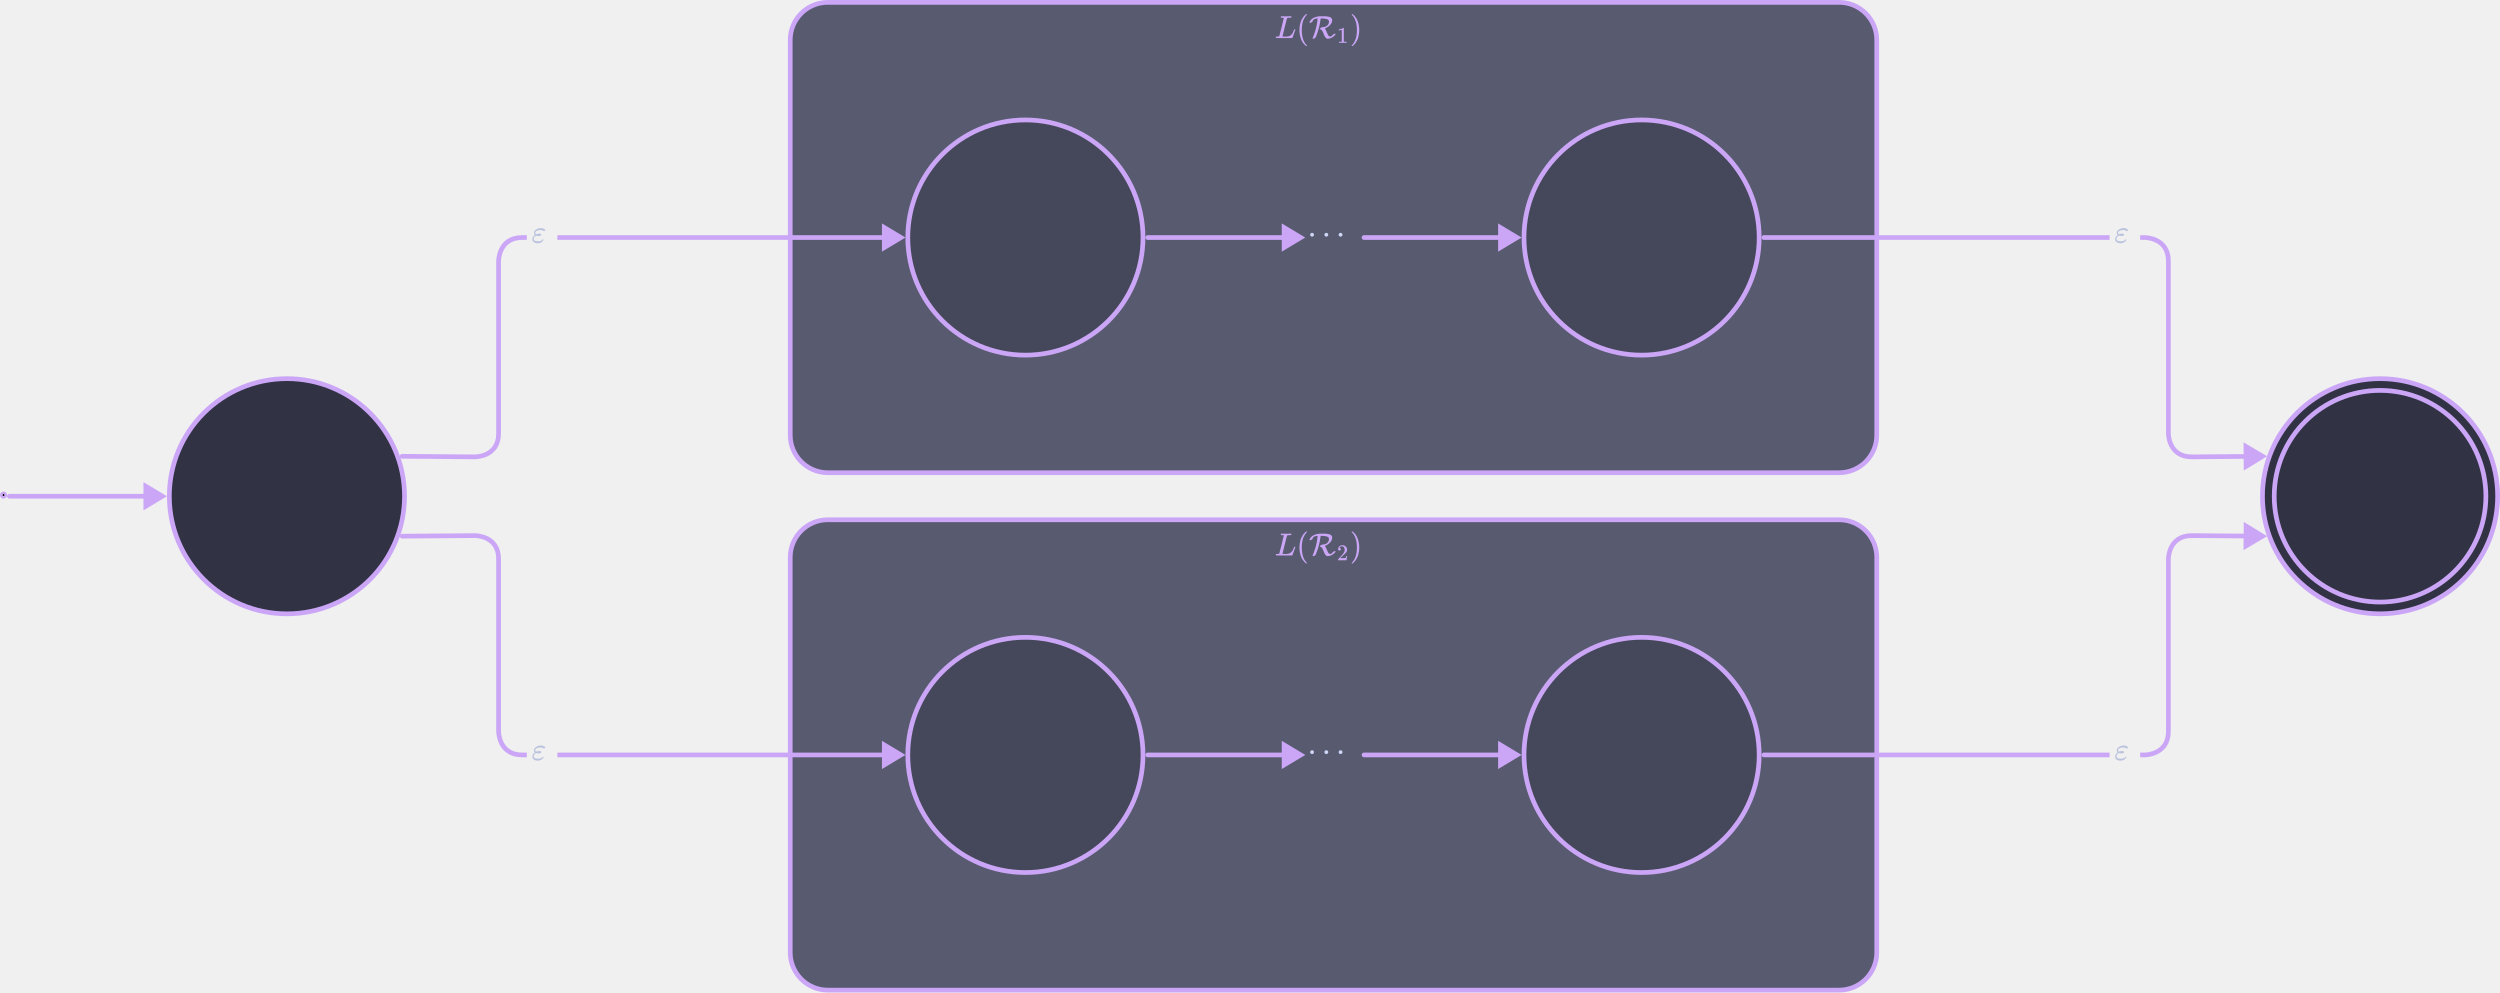
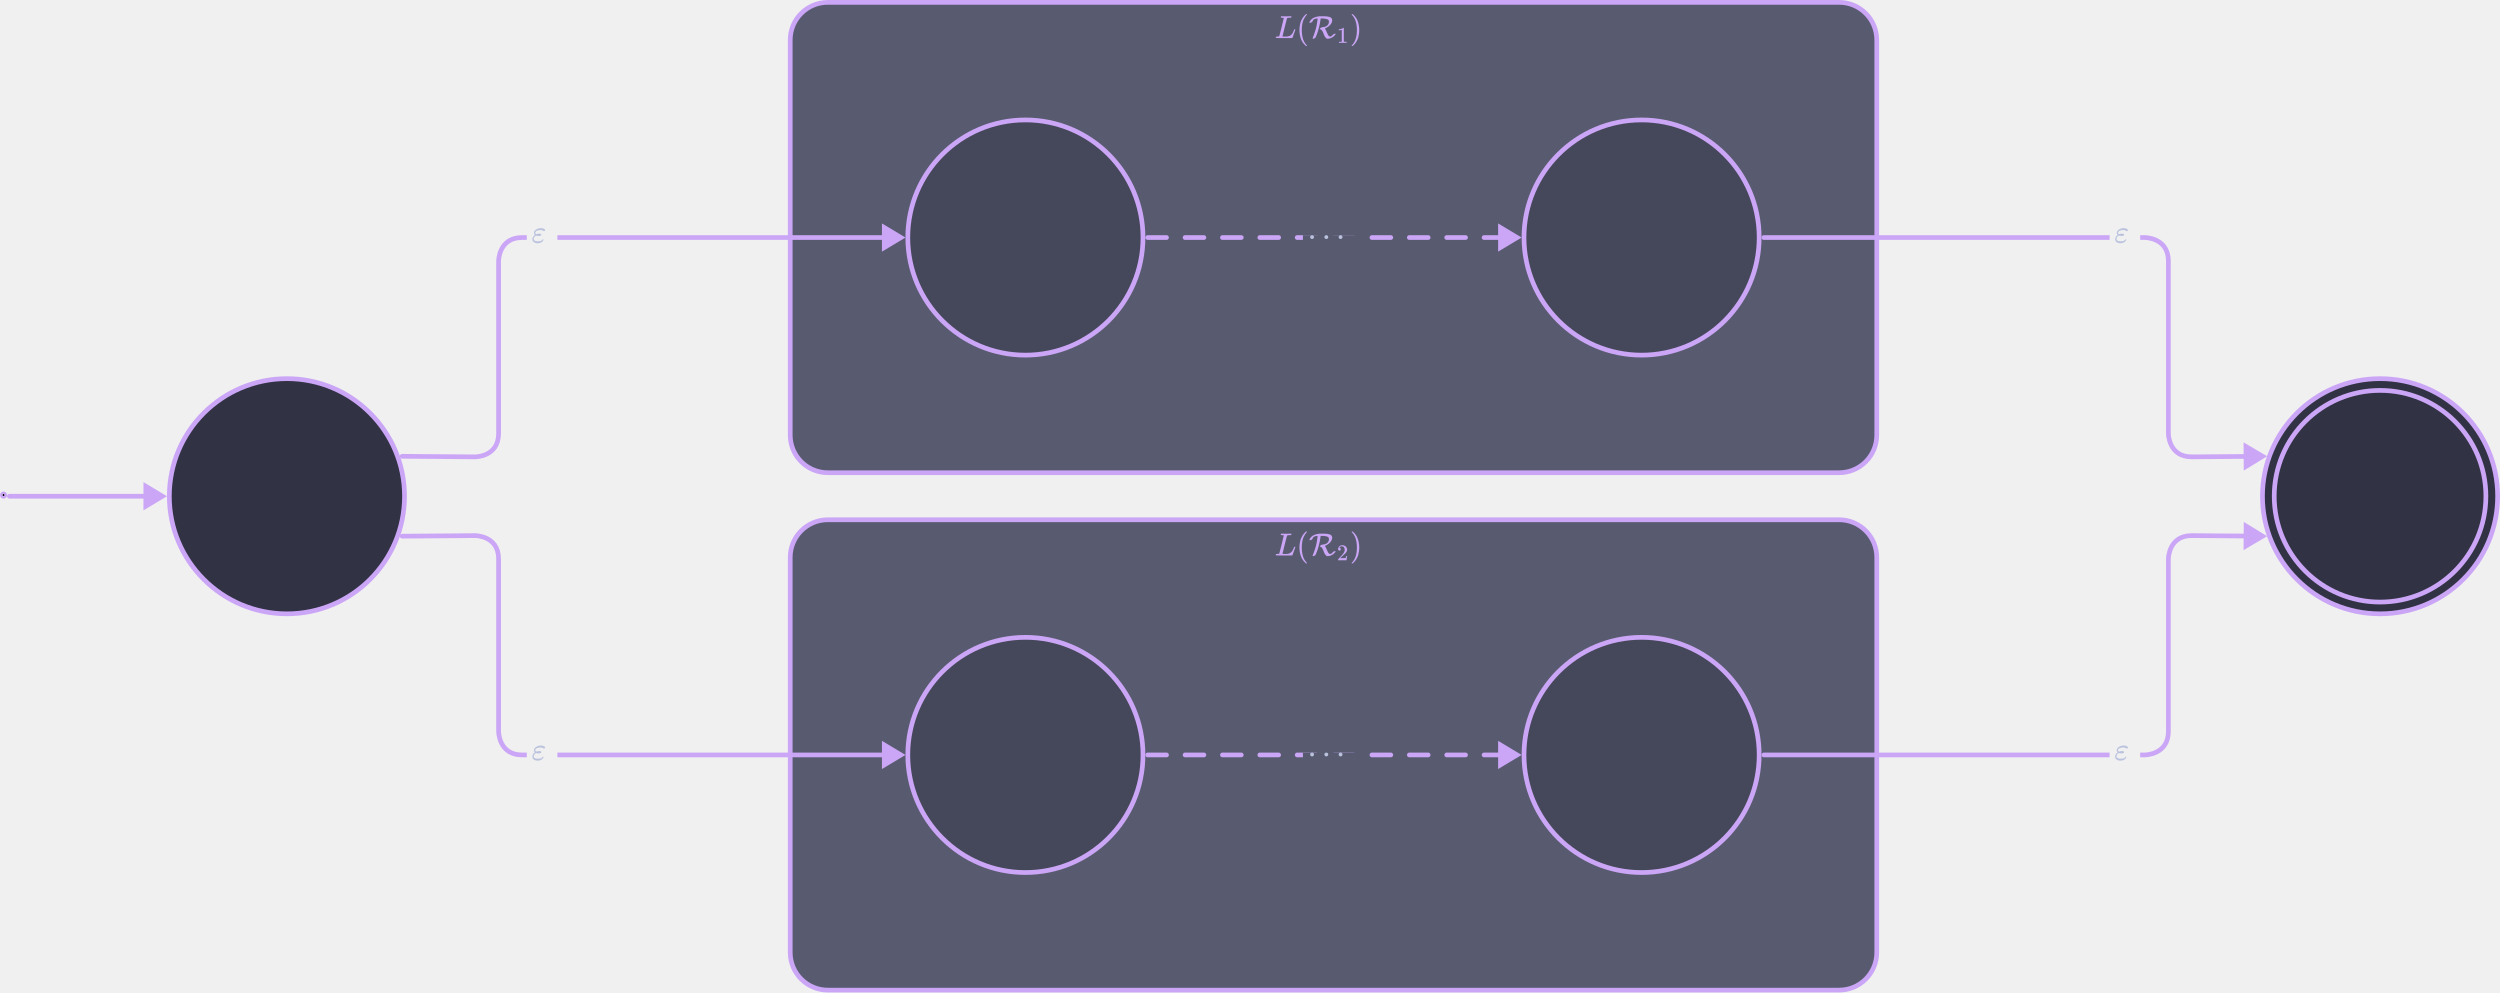
<svg xmlns="http://www.w3.org/2000/svg" data-d2-version="v0.9.0" preserveAspectRatio="xMinYMin meet" viewBox="0 0 1063 422" width="1063" height="422">
-   <svg class="d2-4286779752 d2-svg" width="1063" height="422" viewBox="11 11 1063 422">
+   <svg class="d2-1499929251 d2-svg" width="1063" height="422" viewBox="11 11 1063 422">
    <style type="text/css" />
    <style type="text/css">.shape {
  shape-rendering: geometricPrecision;
  stroke-linejoin: round;
}
.connection {
  stroke-linecap: round;
  stroke-linejoin: round;
}
.blend {
  mix-blend-mode: multiply;
  opacity: 0.5;
}

- 		.d2-4286779752 .fill-N7{fill:#1E1E2E;}
- 		.d2-4286779752 .fill-B1{fill:#CBA6f7;}
- 		.d2-4286779752 .fill-B4{fill:#585B70;}
- 		.d2-4286779752 .fill-B5{fill:#45475A;}
- 		.d2-4286779752 .fill-B6{fill:#313244;}
- 		.d2-4286779752 .stroke-B1{stroke:#CBA6f7;}
- 		.d2-4286779752 .stroke-B2{stroke:#CBA6f7;}
- 		.d2-4286779752 .color-N1{color:#CDD6F4;}
- 		.d2-4286779752 .color-N2{color:#BAC2DE;}
- 		.d2-4286779752 .color-B1{color:#CBA6f7;}.appendix text.text{fill:#CDD6F4}.md{--color-fg-default:#CDD6F4;--color-fg-muted:#BAC2DE;--color-fg-subtle:#A6ADC8;--color-canvas-default:#1E1E2E;--color-canvas-subtle:#313244;--color-border-default:#CBA6f7;--color-border-muted:#CBA6f7;--color-neutral-muted:#313244;--color-accent-fg:#CBA6f7;--color-accent-emphasis:#CBA6f7;--color-attention-subtle:#BAC2DE;--color-danger-fg:red;}.light-code{display: none}.dark-code{display: block}</style>
+ 		.d2-1499929251 .fill-N7{fill:#1E1E2E;}
+ 		.d2-1499929251 .fill-B1{fill:#CBA6f7;}
+ 		.d2-1499929251 .fill-B2{fill:#CBA6f7;}
+ 		.d2-1499929251 .fill-B4{fill:#585B70;}
+ 		.d2-1499929251 .fill-B5{fill:#45475A;}
+ 		.d2-1499929251 .fill-B6{fill:#313244;}
+ 		.d2-1499929251 .stroke-B1{stroke:#CBA6f7;}
+ 		.d2-1499929251 .stroke-B2{stroke:#CBA6f7;}
+ 		.d2-1499929251 .color-N2{color:#BAC2DE;}
+ 		.d2-1499929251 .color-B1{color:#CBA6f7;}.appendix text.text{fill:#CDD6F4}.md{--color-fg-default:#CDD6F4;--color-fg-muted:#BAC2DE;--color-fg-subtle:#A6ADC8;--color-canvas-default:#1E1E2E;--color-canvas-subtle:#313244;--color-border-default:#CBA6f7;--color-border-muted:#CBA6f7;--color-neutral-muted:#313244;--color-accent-fg:#CBA6f7;--color-accent-emphasis:#CBA6f7;--color-attention-subtle:#BAC2DE;--color-danger-fg:red;}.light-code{display: none}.dark-code{display: block}</style>
    <g class="c3RhcnQ=">
      <g class="shape">
        <ellipse rx="0.5" ry="0.5" cx="12.5" cy="221.5" stroke="#CBA6f7" fill="black" class="shape stroke-B1" style="stroke-width:2;" />
      </g>
    </g>
    <g class="cTA=">
      <g class="shape">
        <ellipse rx="50" ry="50" cx="133" cy="222" stroke="#CBA6f7" fill="#313244" class="shape stroke-B1 fill-B6" style="stroke-width:2;" />
      </g>
    </g>
    <g class="bHIx">
      <g class="shape">
        <rect x="347" y="12" width="462" height="200" rx="16" stroke="#CBA6f7" fill="#585B70" class=" stroke-B1 fill-B4" style="stroke-width:2;" />
      </g>
      <g transform="translate(553 17)" color="#CBA6f7" class=" color-B1">
        <svg style="vertical-align: -0.566ex;" width="6.207ex" height="2.262ex" role="img" focusable="false" viewBox="0 -750 2743.6 1000">
          <g stroke="currentColor" fill="currentColor" stroke-width="0" transform="scale(1,-1)">
            <g data-mml-node="math">
              <g data-mml-node="mi">
                <path data-c="1D43F" d="M228 637Q194 637 192 641Q191 643 191 649Q191 673 202 682Q204 683 217 683Q271 680 344 680Q485 680 506 683H518Q524 677 524 674T522 656Q517 641 513 637H475Q406 636 394 628Q387 624 380 600T313 336Q297 271 279 198T252 88L243 52Q243 48 252 48T311 46H328Q360 46 379 47T428 54T478 72T522 106T564 161Q580 191 594 228T611 270Q616 273 628 273H641Q647 264 647 262T627 203T583 83T557 9Q555 4 553 3T537 0T494 -1Q483 -1 418 -1T294 0H116Q32 0 32 10Q32 17 34 24Q39 43 44 45Q48 46 59 46H65Q92 46 125 49Q139 52 144 61Q147 65 216 339T285 628Q285 635 228 637Z" />
              </g>
              <g data-mml-node="mo" transform="translate(681,0)">
                <path data-c="28" d="M94 250Q94 319 104 381T127 488T164 576T202 643T244 695T277 729T302 750H315H319Q333 750 333 741Q333 738 316 720T275 667T226 581T184 443T167 250T184 58T225 -81T274 -167T316 -220T333 -241Q333 -250 318 -250H315H302L274 -226Q180 -141 137 -14T94 250Z" />
              </g>
              <g data-mml-node="msub" transform="translate(1070,0)">
                <g data-mml-node="TeXAtom" data-mjx-texclass="ORD">
                  <g data-mml-node="mi">
                    <path data-c="52" d="M37 475Q19 475 19 487Q19 503 35 530T83 589T180 647T327 682H374Q387 682 417 682T464 683Q519 683 559 679T642 663T708 625T731 557Q731 481 668 411T504 300Q506 296 512 286T528 257T553 202Q594 105 611 82Q635 47 665 47Q708 47 742 93Q758 113 786 128Q804 136 819 137Q837 137 837 125Q837 115 818 92T767 43T687 -2T589 -22Q549 -22 517 22T467 120T422 221T362 273Q346 273 346 287Q348 301 373 320T436 342Q437 342 446 343T462 345T481 348T504 353T527 362T553 375T577 393Q598 412 614 443T630 511Q630 545 613 566T541 600T393 614Q370 614 370 613L366 584Q349 446 311 307T243 96L213 25Q205 8 179 -7T132 -22Q125 -22 120 -18T117 -8Q117 -5 130 26T163 113T205 239T246 408T274 606V614Q273 614 259 613T231 609T198 602T163 588Q131 572 113 518Q102 502 80 490T37 475Z" />
                  </g>
                </g>
                <g data-mml-node="mn" transform="translate(881,-150) scale(0.707)">
                  <path data-c="31" d="M213 578L200 573Q186 568 160 563T102 556H83V602H102Q149 604 189 617T245 641T273 663Q275 666 285 666Q294 666 302 660V361L303 61Q310 54 315 52T339 48T401 46H427V0H416Q395 3 257 3Q121 3 100 0H88V46H114Q136 46 152 46T177 47T193 50T201 52T207 57T213 61V578Z" />
                </g>
              </g>
              <g data-mml-node="mo" transform="translate(2354.6,0)">
                <path data-c="29" d="M60 749L64 750Q69 750 74 750H86L114 726Q208 641 251 514T294 250Q294 182 284 119T261 12T224 -76T186 -143T145 -194T113 -227T90 -246Q87 -249 86 -250H74Q66 -250 63 -250T58 -247T55 -238Q56 -237 66 -225Q221 -64 221 250T66 725Q56 737 55 738Q55 746 60 749Z" />
              </g>
            </g>
          </g>
        </svg>
      </g>
    </g>
    <g class="bHIy">
      <g class="shape">
        <rect x="347" y="232" width="462" height="200" rx="16" stroke="#CBA6f7" fill="#585B70" class=" stroke-B1 fill-B4" style="stroke-width:2;" />
      </g>
      <g transform="translate(553 237)" color="#CBA6f7" class=" color-B1">
        <svg style="vertical-align: -0.566ex;" width="6.207ex" height="2.262ex" role="img" focusable="false" viewBox="0 -750 2743.6 1000">
          <g stroke="currentColor" fill="currentColor" stroke-width="0" transform="scale(1,-1)">
            <g data-mml-node="math">
              <g data-mml-node="mi">
                <path data-c="1D43F" d="M228 637Q194 637 192 641Q191 643 191 649Q191 673 202 682Q204 683 217 683Q271 680 344 680Q485 680 506 683H518Q524 677 524 674T522 656Q517 641 513 637H475Q406 636 394 628Q387 624 380 600T313 336Q297 271 279 198T252 88L243 52Q243 48 252 48T311 46H328Q360 46 379 47T428 54T478 72T522 106T564 161Q580 191 594 228T611 270Q616 273 628 273H641Q647 264 647 262T627 203T583 83T557 9Q555 4 553 3T537 0T494 -1Q483 -1 418 -1T294 0H116Q32 0 32 10Q32 17 34 24Q39 43 44 45Q48 46 59 46H65Q92 46 125 49Q139 52 144 61Q147 65 216 339T285 628Q285 635 228 637Z" />
              </g>
              <g data-mml-node="mo" transform="translate(681,0)">
                <path data-c="28" d="M94 250Q94 319 104 381T127 488T164 576T202 643T244 695T277 729T302 750H315H319Q333 750 333 741Q333 738 316 720T275 667T226 581T184 443T167 250T184 58T225 -81T274 -167T316 -220T333 -241Q333 -250 318 -250H315H302L274 -226Q180 -141 137 -14T94 250Z" />
              </g>
              <g data-mml-node="msub" transform="translate(1070,0)">
                <g data-mml-node="TeXAtom" data-mjx-texclass="ORD">
                  <g data-mml-node="mi">
                    <path data-c="52" d="M37 475Q19 475 19 487Q19 503 35 530T83 589T180 647T327 682H374Q387 682 417 682T464 683Q519 683 559 679T642 663T708 625T731 557Q731 481 668 411T504 300Q506 296 512 286T528 257T553 202Q594 105 611 82Q635 47 665 47Q708 47 742 93Q758 113 786 128Q804 136 819 137Q837 137 837 125Q837 115 818 92T767 43T687 -2T589 -22Q549 -22 517 22T467 120T422 221T362 273Q346 273 346 287Q348 301 373 320T436 342Q437 342 446 343T462 345T481 348T504 353T527 362T553 375T577 393Q598 412 614 443T630 511Q630 545 613 566T541 600T393 614Q370 614 370 613L366 584Q349 446 311 307T243 96L213 25Q205 8 179 -7T132 -22Q125 -22 120 -18T117 -8Q117 -5 130 26T163 113T205 239T246 408T274 606V614Q273 614 259 613T231 609T198 602T163 588Q131 572 113 518Q102 502 80 490T37 475Z" />
                  </g>
                </g>
                <g data-mml-node="mn" transform="translate(881,-150) scale(0.707)">
                  <path data-c="32" d="M109 429Q82 429 66 447T50 491Q50 562 103 614T235 666Q326 666 387 610T449 465Q449 422 429 383T381 315T301 241Q265 210 201 149L142 93L218 92Q375 92 385 97Q392 99 409 186V189H449V186Q448 183 436 95T421 3V0H50V19V31Q50 38 56 46T86 81Q115 113 136 137Q145 147 170 174T204 211T233 244T261 278T284 308T305 340T320 369T333 401T340 431T343 464Q343 527 309 573T212 619Q179 619 154 602T119 569T109 550Q109 549 114 549Q132 549 151 535T170 489Q170 464 154 447T109 429Z" />
                </g>
              </g>
              <g data-mml-node="mo" transform="translate(2354.6,0)">
                <path data-c="29" d="M60 749L64 750Q69 750 74 750H86L114 726Q208 641 251 514T294 250Q294 182 284 119T261 12T224 -76T186 -143T145 -194T113 -227T90 -246Q87 -249 86 -250H74Q66 -250 63 -250T58 -247T55 -238Q56 -237 66 -225Q221 -64 221 250T66 725Q56 737 55 738Q55 746 60 749Z" />
              </g>
            </g>
          </g>
        </svg>
      </g>
    </g>
    <g class="cWY=">
      <g class="shape">
        <ellipse rx="50" ry="50" cx="1023" cy="222" stroke="#CBA6f7" fill="#313244" class="shape stroke-B1 fill-B6" style="stroke-width:2;" />
        <ellipse rx="45" ry="45" cx="1023" cy="222" stroke="#CBA6f7" fill="#313244" class="shape stroke-B1 fill-B6" style="stroke-width:2;" />
      </g>
    </g>
    <g class="bHIxLnEx">
      <g class="shape">
        <ellipse rx="50" ry="50" cx="447" cy="112" stroke="#CBA6f7" fill="#45475A" class="shape stroke-B1 fill-B5" style="stroke-width:2;" />
      </g>
    </g>
-     <g class="bHIxLmxlZG90cw==">
-       <g class="shape" />
-       <g transform="translate(567 110)" color="#CDD6F4" class=" color-N1">
-         <svg style="vertical-align: 0.43ex;" width="2.652ex" height="0.271ex" role="img" focusable="false" viewBox="0 -310 1172 120">
+     <g class="bHIxLnFmMQ==">
+       <g class="shape">
+         <ellipse rx="50" ry="50" cx="709" cy="112" stroke="#CBA6f7" fill="#45475A" class="shape stroke-B1 fill-B5" style="stroke-width:2;" />
+       </g>
+     </g>
+     <g class="bHIyLnEy">
+       <g class="shape">
+         <ellipse rx="50" ry="50" cx="447" cy="332" stroke="#CBA6f7" fill="#45475A" class="shape stroke-B1 fill-B5" style="stroke-width:2;" />
+       </g>
+     </g>
+     <g class="bHIyLnFmMg==">
+       <g class="shape">
+         <ellipse rx="50" ry="50" cx="709" cy="332" stroke="#CBA6f7" fill="#45475A" class="shape stroke-B1 fill-B5" style="stroke-width:2;" />
+       </g>
+     </g>
+     <g class="bHIxLihxMSAtJmd0OyBxZjEpWzBd">
+       <marker id="mk-d2-1499929251-2177206569" markerWidth="10" markerHeight="12" refX="7" refY="6" viewBox="0 0 10 12" orient="auto" markerUnits="userSpaceOnUse">
+         <polygon points="0,0 10,6 0,12" fill="#CBA6f7" class="connection fill-B2" stroke-width="2" />
+       </marker>
+       <path d="M 499 112 L 655 112" stroke="#CBA6f7" fill="none" class="connection stroke-B2" style="stroke-width:2;stroke-dasharray:8,7.893;" marker-end="url(#mk-d2-1499929251-2177206569)" mask="url(#d2-1499929251)" />
+       <g transform="translate(567 111)" color="#BAC2DE" class=" color-N2">
+         <svg style="vertical-align: 0;" width="2.652ex" height="0.271ex" role="img" focusable="false" viewBox="0 -120 1172 120">
          <g stroke="currentColor" fill="currentColor" stroke-width="0" transform="scale(1,-1)">
            <g data-mml-node="math">
              <g data-mml-node="mo">
-                 <path data-c="22EF" d="M78 250Q78 274 95 292T138 310Q162 310 180 294T199 251Q199 226 182 208T139 190T96 207T78 250ZM525 250Q525 274 542 292T585 310Q609 310 627 294T646 251Q646 226 629 208T586 190T543 207T525 250ZM972 250Q972 274 989 292T1032 310Q1056 310 1074 294T1093 251Q1093 226 1076 208T1033 190T990 207T972 250Z" />
-               </g>
-             </g>
-           </g>
-         </svg>
-       </g>
-     </g>
-     <g class="bHIxLnFmMQ==">
-       <g class="shape">
-         <ellipse rx="50" ry="50" cx="709" cy="112" stroke="#CBA6f7" fill="#45475A" class="shape stroke-B1 fill-B5" style="stroke-width:2;" />
-       </g>
-     </g>
-     <g class="bHIyLnEy">
-       <g class="shape">
-         <ellipse rx="50" ry="50" cx="447" cy="332" stroke="#CBA6f7" fill="#45475A" class="shape stroke-B1 fill-B5" style="stroke-width:2;" />
-       </g>
-     </g>
-     <g class="bHIyLmxmZG90cw==">
-       <g class="shape" />
-       <g transform="translate(567 330)" color="#CDD6F4" class=" color-N1">
-         <svg style="vertical-align: 0.43ex;" width="2.652ex" height="0.271ex" role="img" focusable="false" viewBox="0 -310 1172 120">
+                 <path data-c="2026" d="M78 60Q78 84 95 102T138 120Q162 120 180 104T199 61Q199 36 182 18T139 0T96 17T78 60ZM525 60Q525 84 542 102T585 120Q609 120 627 104T646 61Q646 36 629 18T586 0T543 17T525 60ZM972 60Q972 84 989 102T1032 120Q1056 120 1074 104T1093 61Q1093 36 1076 18T1033 0T990 17T972 60Z" />
+               </g>
+             </g>
+           </g>
+         </svg>
+       </g>
+     </g>
+     <g class="bHIyLihxMiAtJmd0OyBxZjIpWzBd">
+       <path d="M 499 332 L 655 332" stroke="#CBA6f7" fill="none" class="connection stroke-B2" style="stroke-width:2;stroke-dasharray:8,7.893;" marker-end="url(#mk-d2-1499929251-2177206569)" mask="url(#d2-1499929251)" />
+       <g transform="translate(567 331)" color="#BAC2DE" class=" color-N2">
+         <svg style="vertical-align: 0;" width="2.652ex" height="0.271ex" role="img" focusable="false" viewBox="0 -120 1172 120">
          <g stroke="currentColor" fill="currentColor" stroke-width="0" transform="scale(1,-1)">
            <g data-mml-node="math">
              <g data-mml-node="mo">
-                 <path data-c="22EF" d="M78 250Q78 274 95 292T138 310Q162 310 180 294T199 251Q199 226 182 208T139 190T96 207T78 250ZM525 250Q525 274 542 292T585 310Q609 310 627 294T646 251Q646 226 629 208T586 190T543 207T525 250ZM972 250Q972 274 989 292T1032 310Q1056 310 1074 294T1093 251Q1093 226 1076 208T1033 190T990 207T972 250Z" />
-               </g>
-             </g>
-           </g>
-         </svg>
-       </g>
-     </g>
-     <g class="bHIyLnFmMg==">
-       <g class="shape">
-         <ellipse rx="50" ry="50" cx="709" cy="332" stroke="#CBA6f7" fill="#45475A" class="shape stroke-B1 fill-B5" style="stroke-width:2;" />
-       </g>
-     </g>
-     <g class="bHIxLihxMSAtJmd0OyBsZWRvdHMpWzBd">
-       <marker id="mk-d2-4286779752-3488378134" markerWidth="10" markerHeight="12" refX="7" refY="6" viewBox="0 0 10 12" orient="auto" markerUnits="userSpaceOnUse">
+                 <path data-c="2026" d="M78 60Q78 84 95 102T138 120Q162 120 180 104T199 61Q199 36 182 18T139 0T96 17T78 60ZM525 60Q525 84 542 102T585 120Q609 120 627 104T646 61Q646 36 629 18T586 0T543 17T525 60ZM972 60Q972 84 989 102T1032 120Q1056 120 1074 104T1093 61Q1093 36 1076 18T1033 0T990 17T972 60Z" />
+               </g>
+             </g>
+           </g>
+         </svg>
+       </g>
+     </g>
+     <g class="KHN0YXJ0IC0mZ3Q7IHEwKVswXQ==">
+       <marker id="mk-d2-1499929251-3488378134" markerWidth="10" markerHeight="12" refX="7" refY="6" viewBox="0 0 10 12" orient="auto" markerUnits="userSpaceOnUse">
        <polygon points="0,0 10,6 0,12" fill="#CBA6f7" class="connection fill-B1" stroke-width="2" />
      </marker>
-       <path d="M 499 112 L 563 112" stroke="#CBA6f7" fill="none" class="connection stroke-B1" style="stroke-width:2;" marker-end="url(#mk-d2-4286779752-3488378134)" mask="url(#d2-4286779752)" />
-     </g>
-     <g class="bHIxLihsZWRvdHMgLSZndDsgcWYxKVswXQ==">
-       <path d="M 591 112 L 655 112" stroke="#CBA6f7" fill="none" class="connection stroke-B1" style="stroke-width:2;" marker-end="url(#mk-d2-4286779752-3488378134)" mask="url(#d2-4286779752)" />
-     </g>
-     <g class="bHIyLihxMiAtJmd0OyBsZmRvdHMpWzBd">
-       <path d="M 499 332 L 563 332" stroke="#CBA6f7" fill="none" class="connection stroke-B1" style="stroke-width:2;" marker-end="url(#mk-d2-4286779752-3488378134)" mask="url(#d2-4286779752)" />
-     </g>
-     <g class="bHIyLihsZmRvdHMgLSZndDsgcWYyKVswXQ==">
-       <path d="M 591 332 L 655 332" stroke="#CBA6f7" fill="none" class="connection stroke-B1" style="stroke-width:2;" marker-end="url(#mk-d2-4286779752-3488378134)" mask="url(#d2-4286779752)" />
-     </g>
-     <g class="KHN0YXJ0IC0mZ3Q7IHEwKVswXQ==">
-       <path d="M 15 222 L 79 222" stroke="#CBA6f7" fill="none" class="connection stroke-B1" style="stroke-width:2;" marker-end="url(#mk-d2-4286779752-3488378134)" mask="url(#d2-4286779752)" />
+       <path d="M 15 222 L 79 222" stroke="#CBA6f7" fill="none" class="connection stroke-B1" style="stroke-width:2;" marker-end="url(#mk-d2-1499929251-3488378134)" mask="url(#d2-1499929251)" />
    </g>
    <g class="KHEwIC0mZ3Q7IGxyMS5xMSlbMF0=">
-       <path d="M 182 205.015 L 213 205.256 S 223 205.333 223 195.333 L 223 122 S 223 112 233 112 L 393 112" stroke="#CBA6f7" fill="none" class="connection stroke-B1" style="stroke-width:2;" marker-end="url(#mk-d2-4286779752-3488378134)" mask="url(#d2-4286779752)" />
+       <path d="M 182 205.015 L 213 205.256 S 223 205.333 223 195.333 L 223 122 S 223 112 233 112 L 393 112" stroke="#CBA6f7" fill="none" class="connection stroke-B1" style="stroke-width:2;" marker-end="url(#mk-d2-1499929251-3488378134)" mask="url(#d2-1499929251)" />
      <g transform="translate(237 108)" color="#BAC2DE" class=" color-N2">
        <svg style="vertical-align: -0.05ex;" width="1.054ex" height="1.072ex" role="img" focusable="false" viewBox="0 -452 466 474">
          <g stroke="currentColor" fill="currentColor" stroke-width="0" transform="scale(1,-1)">
            <g data-mml-node="math">
              <g data-mml-node="mi">
                <path data-c="1D700" d="M190 -22Q124 -22 76 11T27 107Q27 174 97 232L107 239L99 248Q76 273 76 304Q76 364 144 408T290 452H302Q360 452 405 421Q428 405 428 392Q428 381 417 369T391 356Q382 356 371 365T338 383T283 392Q217 392 167 368T116 308Q116 289 133 272Q142 263 145 262T157 264Q188 278 238 278H243Q308 278 308 247Q308 206 223 206Q177 206 142 219L132 212Q68 169 68 112Q68 39 201 39Q253 39 286 49T328 72T345 94T362 105Q376 103 376 88Q376 79 365 62T334 26T275 -8T190 -22Z" />
              </g>
            </g>
          </g>
        </svg>
      </g>
    </g>
    <g class="KHEwIC0mZ3Q7IGxyMi5xMilbMF0=">
-       <path d="M 182 238.984 L 213 238.744 S 223 238.666 223 248.666 L 223 322 S 223 332 233 332 L 393 332" stroke="#CBA6f7" fill="none" class="connection stroke-B1" style="stroke-width:2;" marker-end="url(#mk-d2-4286779752-3488378134)" mask="url(#d2-4286779752)" />
+       <path d="M 182 238.984 L 213 238.744 S 223 238.666 223 248.666 L 223 322 S 223 332 233 332 L 393 332" stroke="#CBA6f7" fill="none" class="connection stroke-B1" style="stroke-width:2;" marker-end="url(#mk-d2-1499929251-3488378134)" mask="url(#d2-1499929251)" />
      <g transform="translate(237 328)" color="#BAC2DE" class=" color-N2">
        <svg style="vertical-align: -0.05ex;" width="1.054ex" height="1.072ex" role="img" focusable="false" viewBox="0 -452 466 474">
          <g stroke="currentColor" fill="currentColor" stroke-width="0" transform="scale(1,-1)">
            <g data-mml-node="math">
              <g data-mml-node="mi">
                <path data-c="1D700" d="M190 -22Q124 -22 76 11T27 107Q27 174 97 232L107 239L99 248Q76 273 76 304Q76 364 144 408T290 452H302Q360 452 405 421Q428 405 428 392Q428 381 417 369T391 356Q382 356 371 365T338 383T283 392Q217 392 167 368T116 308Q116 289 133 272Q142 263 145 262T157 264Q188 278 238 278H243Q308 278 308 247Q308 206 223 206Q177 206 142 219L132 212Q68 169 68 112Q68 39 201 39Q253 39 286 49T328 72T345 94T362 105Q376 103 376 88Q376 79 365 62T334 26T275 -8T190 -22Z" />
              </g>
            </g>
          </g>
        </svg>
      </g>
    </g>
    <g class="KGxyMS5xZjEgLSZndDsgcWYpWzBd">
-       <path d="M 761 112 L 923 112 S 933 112 933 122 L 933 195.333 S 933 205.333 943 205.256 L 972 205.031" stroke="#CBA6f7" fill="none" class="connection stroke-B1" style="stroke-width:2;" marker-end="url(#mk-d2-4286779752-3488378134)" mask="url(#d2-4286779752)" />
+       <path d="M 761 112 L 923 112 S 933 112 933 122 L 933 195.333 S 933 205.333 943 205.256 L 972 205.031" stroke="#CBA6f7" fill="none" class="connection stroke-B1" style="stroke-width:2;" marker-end="url(#mk-d2-1499929251-3488378134)" mask="url(#d2-1499929251)" />
      <g transform="translate(910 108)" color="#BAC2DE" class=" color-N2">
        <svg style="vertical-align: -0.05ex;" width="1.054ex" height="1.072ex" role="img" focusable="false" viewBox="0 -452 466 474">
          <g stroke="currentColor" fill="currentColor" stroke-width="0" transform="scale(1,-1)">
            <g data-mml-node="math">
              <g data-mml-node="mi">
                <path data-c="1D700" d="M190 -22Q124 -22 76 11T27 107Q27 174 97 232L107 239L99 248Q76 273 76 304Q76 364 144 408T290 452H302Q360 452 405 421Q428 405 428 392Q428 381 417 369T391 356Q382 356 371 365T338 383T283 392Q217 392 167 368T116 308Q116 289 133 272Q142 263 145 262T157 264Q188 278 238 278H243Q308 278 308 247Q308 206 223 206Q177 206 142 219L132 212Q68 169 68 112Q68 39 201 39Q253 39 286 49T328 72T345 94T362 105Q376 103 376 88Q376 79 365 62T334 26T275 -8T190 -22Z" />
              </g>
            </g>
          </g>
        </svg>
      </g>
    </g>
    <g class="KGxyMi5xZjIgLSZndDsgcWYpWzBd">
-       <path d="M 761 332 L 923 332 S 933 332 933 322 L 933 248.666 S 933 238.666 943 238.744 L 972 238.969" stroke="#CBA6f7" fill="none" class="connection stroke-B1" style="stroke-width:2;" marker-end="url(#mk-d2-4286779752-3488378134)" mask="url(#d2-4286779752)" />
+       <path d="M 761 332 L 923 332 S 933 332 933 322 L 933 248.666 S 933 238.666 943 238.744 L 972 238.969" stroke="#CBA6f7" fill="none" class="connection stroke-B1" style="stroke-width:2;" marker-end="url(#mk-d2-1499929251-3488378134)" mask="url(#d2-1499929251)" />
      <g transform="translate(910 328)" color="#BAC2DE" class=" color-N2">
        <svg style="vertical-align: -0.05ex;" width="1.054ex" height="1.072ex" role="img" focusable="false" viewBox="0 -452 466 474">
          <g stroke="currentColor" fill="currentColor" stroke-width="0" transform="scale(1,-1)">
            <g data-mml-node="math">
              <g data-mml-node="mi">
                <path data-c="1D700" d="M190 -22Q124 -22 76 11T27 107Q27 174 97 232L107 239L99 248Q76 273 76 304Q76 364 144 408T290 452H302Q360 452 405 421Q428 405 428 392Q428 381 417 369T391 356Q382 356 371 365T338 383T283 392Q217 392 167 368T116 308Q116 289 133 272Q142 263 145 262T157 264Q188 278 238 278H243Q308 278 308 247Q308 206 223 206Q177 206 142 219L132 212Q68 169 68 112Q68 39 201 39Q253 39 286 49T328 72T345 94T362 105Q376 103 376 88Q376 79 365 62T334 26T275 -8T190 -22Z" />
              </g>
            </g>
          </g>
        </svg>
      </g>
    </g>
-     <mask id="d2-4286779752" maskUnits="userSpaceOnUse" x="11" y="11" width="1063" height="422">
+     <mask id="d2-1499929251" maskUnits="userSpaceOnUse" x="11" y="11" width="1063" height="422">
      <rect x="11" y="11" width="1063" height="422" fill="white" />
+       <rect x="565" y="111" width="26" height="3" fill="black" />
+       <rect x="565" y="331" width="26" height="3" fill="black" />
      <rect x="235" y="108" width="13" height="9" fill="black" />
      <rect x="235" y="328" width="13" height="9" fill="black" />
      <rect x="908" y="108" width="13" height="9" fill="black" />
      <rect x="908" y="328" width="13" height="9" fill="black" />
    </mask>
  </svg>
</svg>
